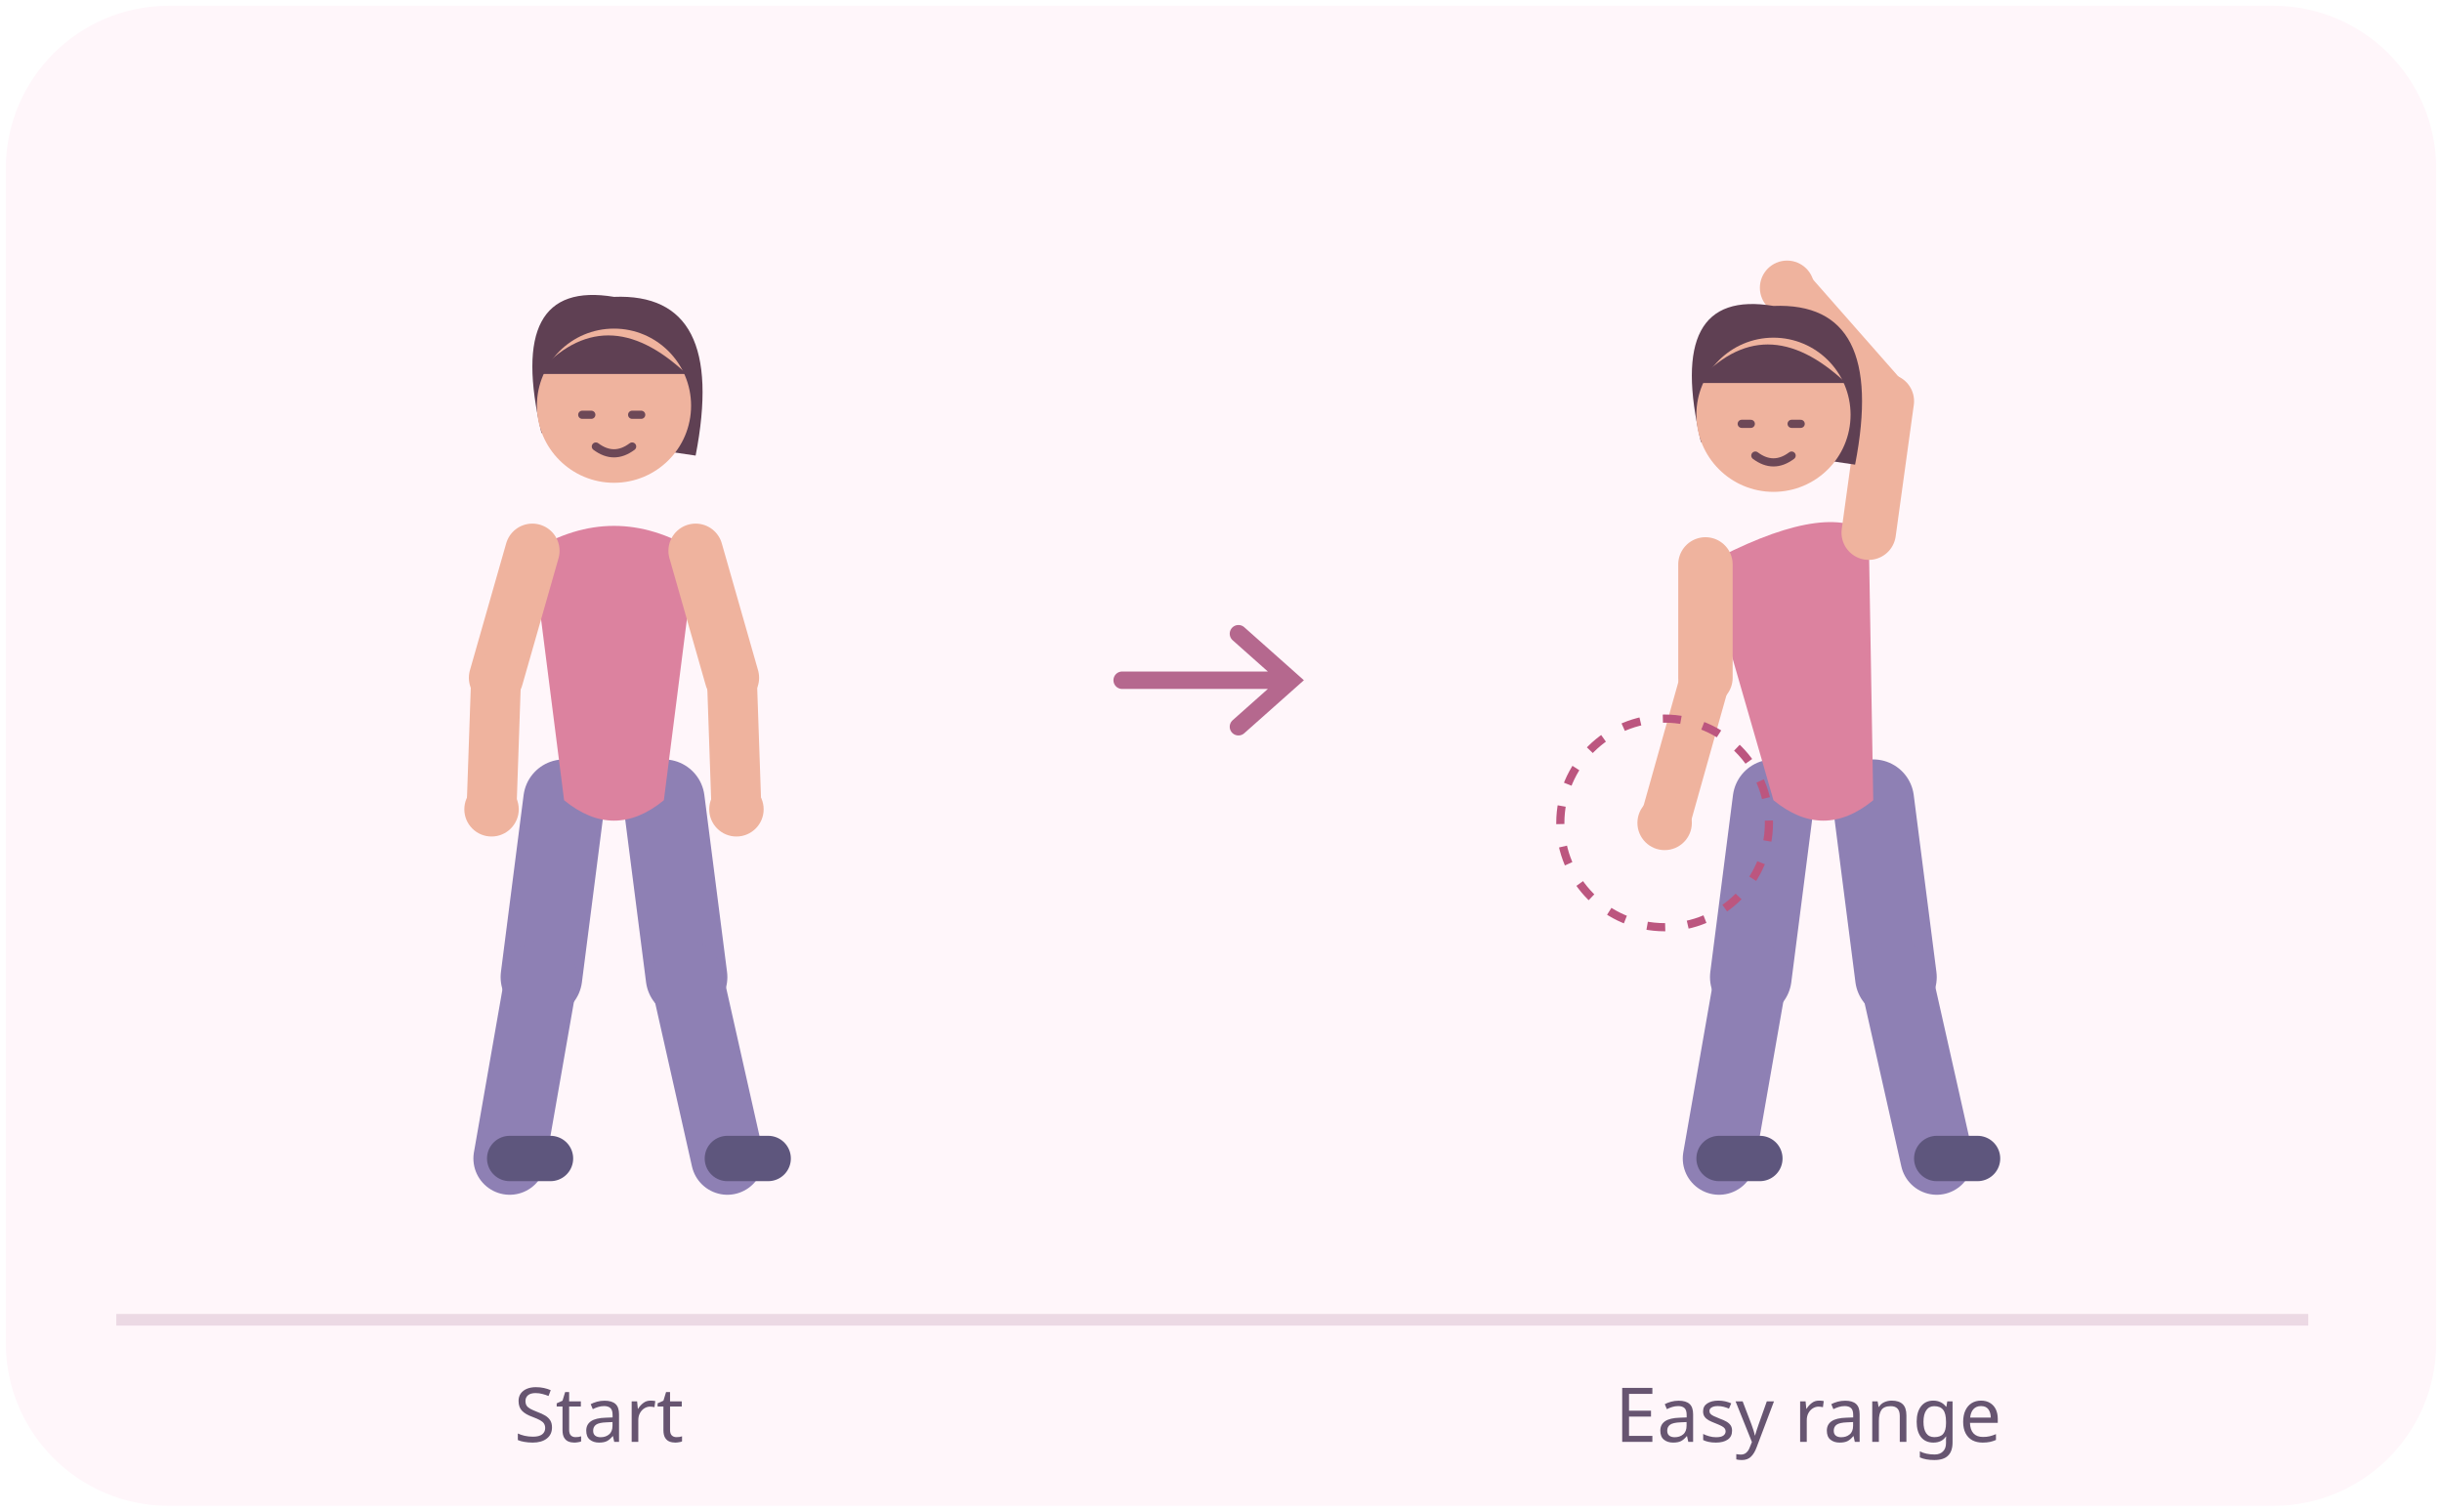
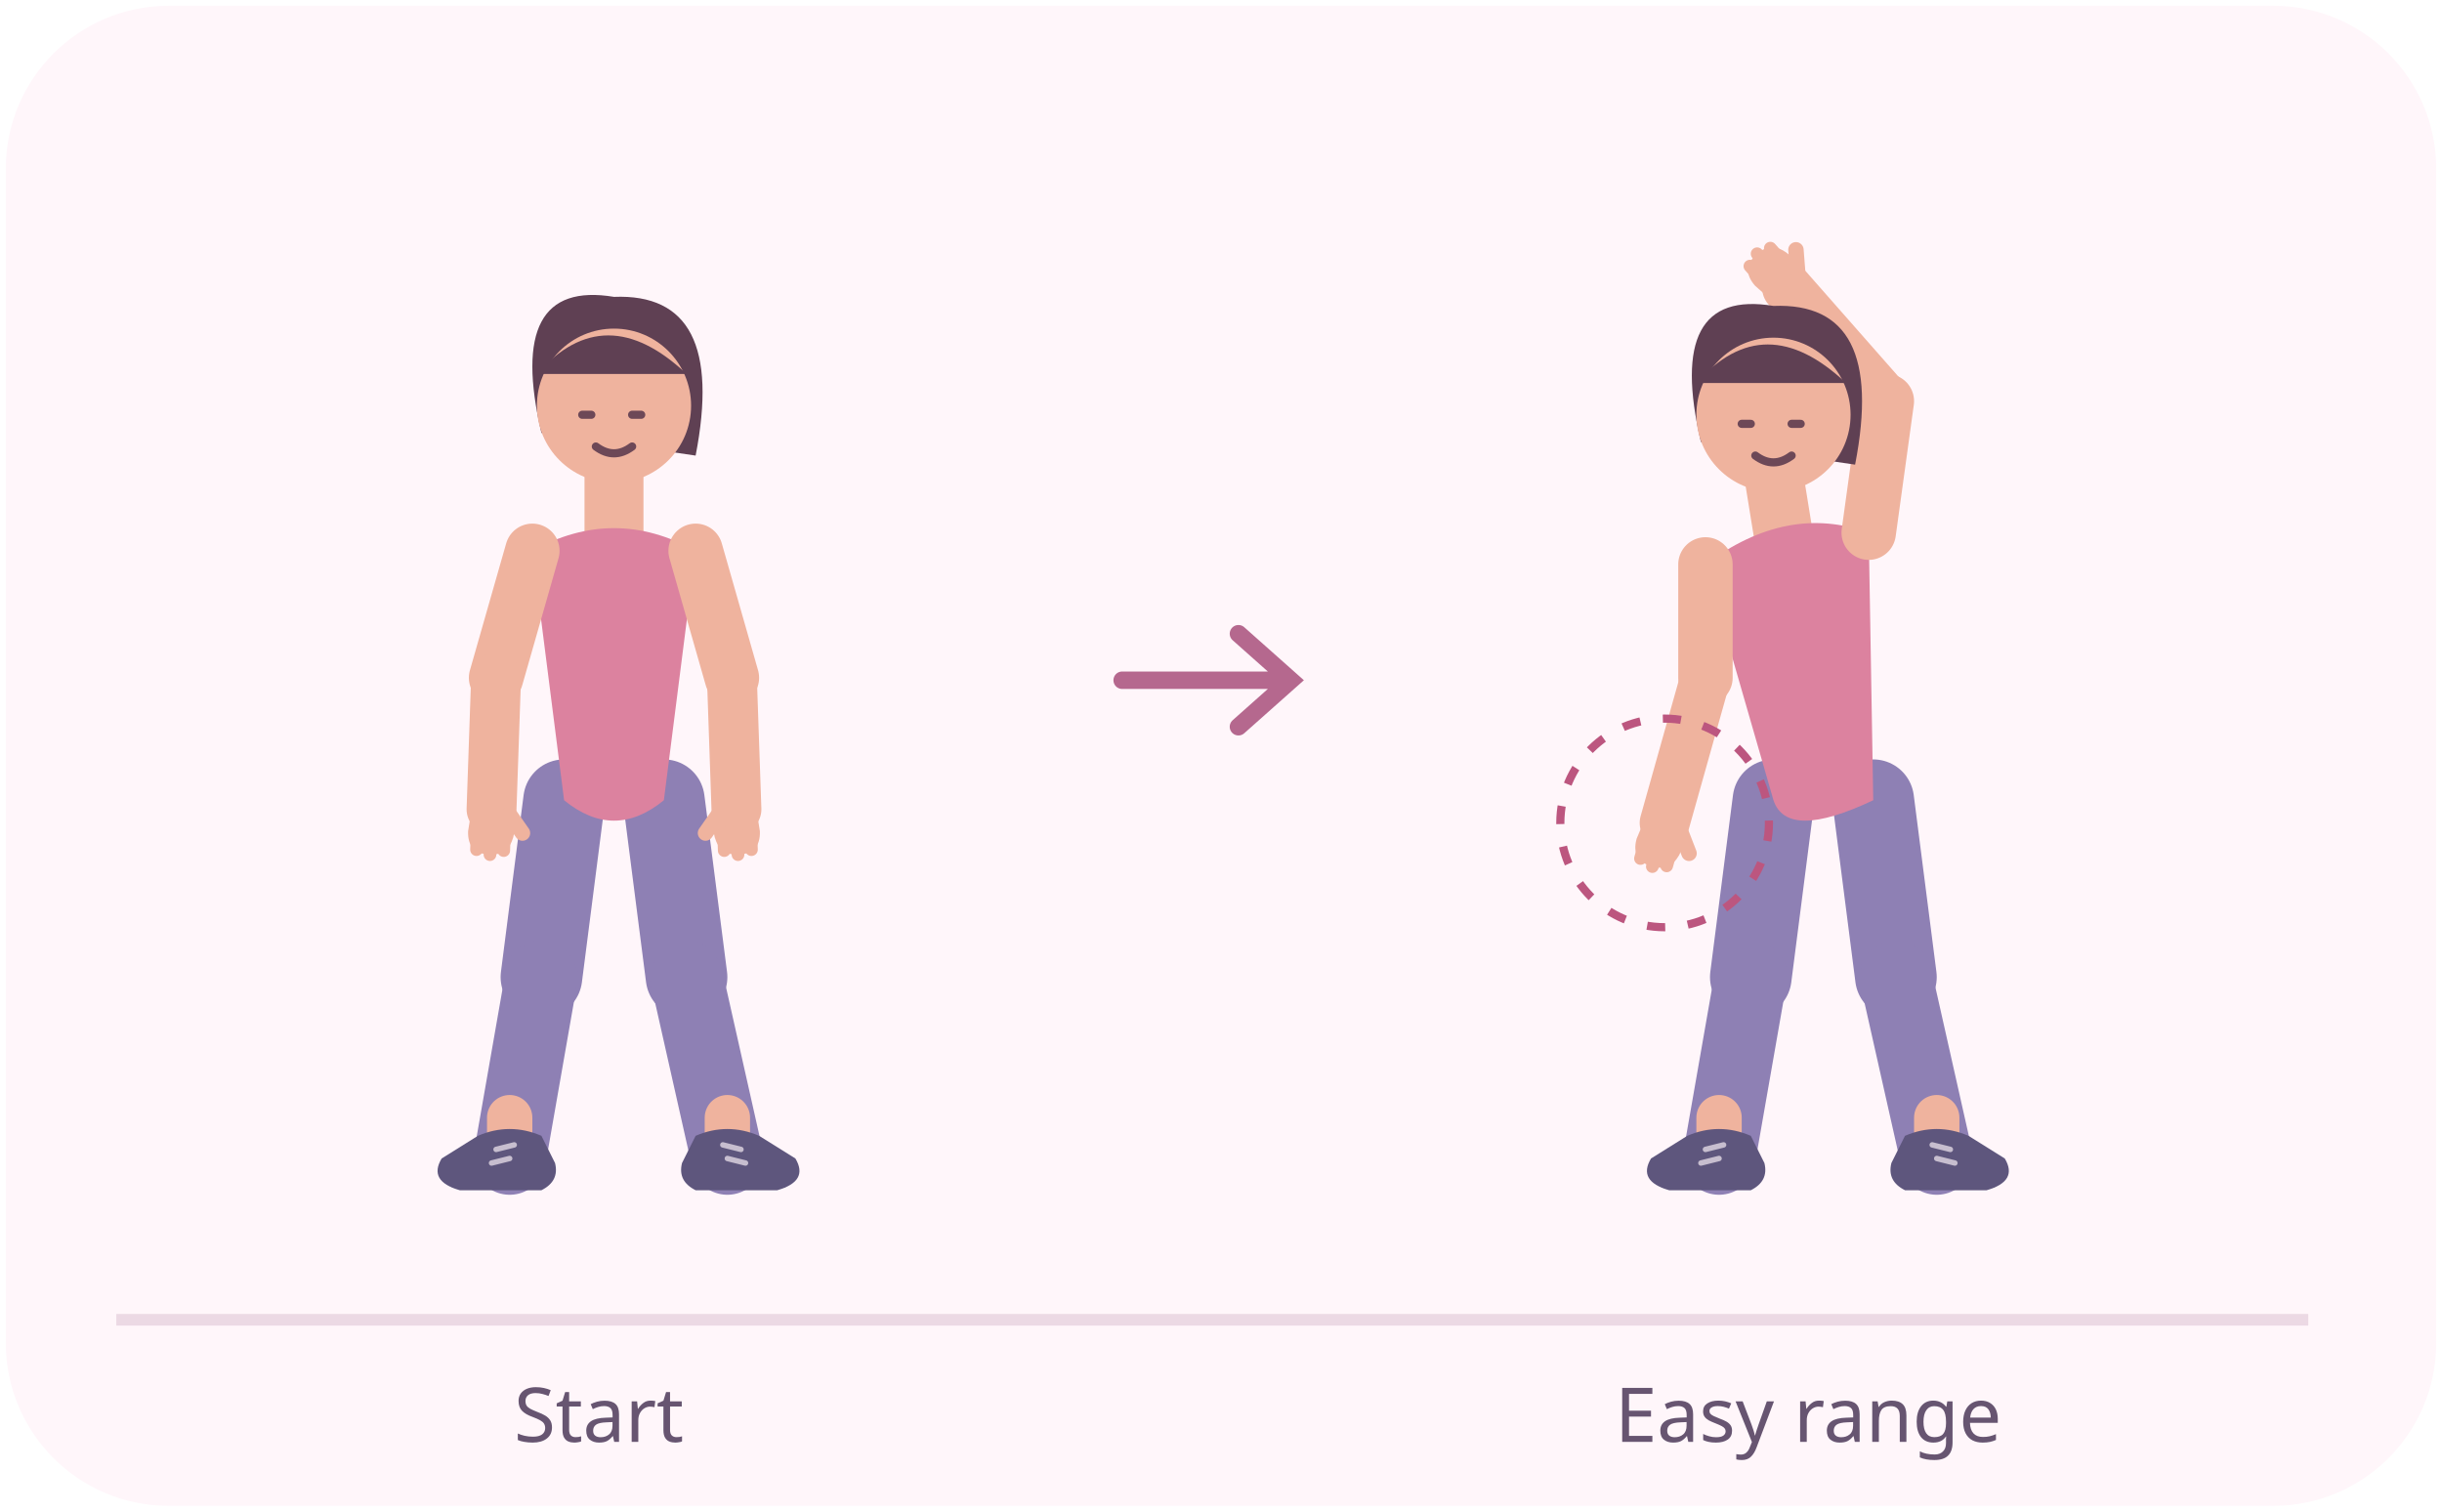
<svg xmlns="http://www.w3.org/2000/svg" viewBox="0 0 420 260">
  <rect x="1" y="1" width="418" height="258" rx="28" fill="#fff6fa" />
  <path d="M20 227H397" stroke="#ecd9e4" stroke-width="2" />
  <g transform="translate(12 30) scale(.78)">
-     <path d="M109,138L104,177" fill="none" stroke="#8e80b4" stroke-width="18" stroke-linecap="round" />
-     <path d="M104,177L97,217" fill="none" stroke="#8e80b4" stroke-width="16" stroke-linecap="round" />
-     <path d="M97,217L106,217" fill="none" stroke="#5e567d" stroke-width="10" stroke-linecap="round" />
-     <path d="M131,138L136,177" fill="none" stroke="#8e80b4" stroke-width="18" stroke-linecap="round" />
-     <path d="M136,177L145,217" fill="none" stroke="#8e80b4" stroke-width="16" stroke-linecap="round" />
-     <path d="M145,217L154,217" fill="none" stroke="#5e567d" stroke-width="10" stroke-linecap="round" />
-     <path d="M102,83Q120 72 138,83L131,138Q120 147 109,138Z" fill="#dc829f" />
-     <path d="M102,83L94,111" fill="none" stroke="#efb39e" stroke-width="12" stroke-linecap="round" />
-     <path d="M94,111L93,140" fill="none" stroke="#efb39e" stroke-width="11" stroke-linecap="round" />
-     <circle cx="93" cy="140" r="6" fill="#efb39e" />
-     <path d="M138,83L146,111" fill="none" stroke="#efb39e" stroke-width="12" stroke-linecap="round" />
-     <path d="M146,111L147,140" fill="none" stroke="#efb39e" stroke-width="11" stroke-linecap="round" />
-     <circle cx="147" cy="140" r="6" fill="#efb39e" />
-     <path d="M104 57Q96 23 120 27Q145 26 138 62" fill="#5f4053" />
-     <circle cx="120" cy="51" r="17" fill="#efb39e" />
-     <path d="M103 44Q118 27 136 44" fill="#5f4053" />
-     <path d="M113 53h2m9 0h2m-10 7q4 3 8 0" fill="none" stroke="#6d4857" stroke-width="1.8" stroke-linecap="round" />
+     <g data-part="leg-L">
+       <path d="M109,138L104,177" fill="none" stroke="#8e80b4" stroke-width="18" stroke-linecap="round" />
+       <path d="M104,177L97,217" fill="none" stroke="#8e80b4" stroke-width="16" stroke-linecap="round" />
+     </g>
+     <g data-part="leg-R">
+       <path d="M131,138L136,177" fill="none" stroke="#8e80b4" stroke-width="18" stroke-linecap="round" />
+       <path d="M136,177L145,217" fill="none" stroke="#8e80b4" stroke-width="16" stroke-linecap="round" />
+     </g>
+     <g data-part="shoe-L" transform="translate(97 217) rotate(0) scale(-1 1)">
+       <path d="M0,-9L0,0" fill="none" stroke="#efb39e" stroke-width="10" stroke-linecap="round" />
+       <path d="M-7-5Q0-8 7-5L15 0Q18 5 11 7H-7Q-11 5-10 1Z" fill="#5e567d" />
+       <path d="M-7 5H12" stroke="#5e567d" stroke-width="3" stroke-linecap="round" />
+       <path d="m-1-3 4 1m-3 2 4 1" stroke="#fff6fa" stroke-width="1.2" stroke-linecap="round" opacity=".65" />
+     </g>
+     <g data-part="shoe-R" transform="translate(145 217) rotate(0) scale(1 1)">
+       <path d="M0,-9L0,0" fill="none" stroke="#efb39e" stroke-width="10" stroke-linecap="round" />
+       <path d="M-7-5Q0-8 7-5L15 0Q18 5 11 7H-7Q-11 5-10 1Z" fill="#5e567d" />
+       <path d="M-7 5H12" stroke="#5e567d" stroke-width="3" stroke-linecap="round" />
+       <path d="m-1-3 4 1m-3 2 4 1" stroke="#fff6fa" stroke-width="1.2" stroke-linecap="round" opacity=".65" />
+     </g>
+     <path data-part="neck" d="M120,85L120,64" stroke="#efb39e" stroke-width="13" stroke-linecap="round" />
+     <path data-part="shirt" d="M102,83Q120 73 138,83L131,138Q120 147 109,138Z" fill="#dc829f" />
+     <g data-part="arm-L">
+       <path d="M102,83L94,111" fill="none" stroke="#efb39e" stroke-width="12" stroke-linecap="round" />
+       <path d="M94,111L93,140" fill="none" stroke="#efb39e" stroke-width="11" stroke-linecap="round" />
+     </g>
+     <g data-part="arm-R">
+       <path d="M138,83L146,111" fill="none" stroke="#efb39e" stroke-width="12" stroke-linecap="round" />
+       <path d="M146,111L147,140" fill="none" stroke="#efb39e" stroke-width="11" stroke-linecap="round" />
+     </g>
+     <g data-part="hand-L" transform="translate(93,140) rotate(1.974934) scale(-1 1)">
+       <path d="M-4-3Q-6 1-5 6Q-4 10 0 10Q5 10 5 5L4-3Z" fill="#efb39e" />
+       <path d="M-4,1L-7,5" fill="none" stroke="#efb39e" stroke-width="3.4" stroke-linecap="round" />
+       <path d="M-3,5L-3,9" fill="none" stroke="#efb39e" stroke-width="2.8" stroke-linecap="round" />
+       <path d="M0,5L0,10" fill="none" stroke="#efb39e" stroke-width="2.8" stroke-linecap="round" />
+       <path d="M3,5L3,9" fill="none" stroke="#efb39e" stroke-width="2.8" stroke-linecap="round" />
+     </g>
+     <g data-part="hand-R" transform="translate(147,140) rotate(-1.974934) scale(1 1)">
+       <path d="M-4-3Q-6 1-5 6Q-4 10 0 10Q5 10 5 5L4-3Z" fill="#efb39e" />
+       <path d="M-4,1L-7,5" fill="none" stroke="#efb39e" stroke-width="3.4" stroke-linecap="round" />
+       <path d="M-3,5L-3,9" fill="none" stroke="#efb39e" stroke-width="2.8" stroke-linecap="round" />
+       <path d="M0,5L0,10" fill="none" stroke="#efb39e" stroke-width="2.8" stroke-linecap="round" />
+       <path d="M3,5L3,9" fill="none" stroke="#efb39e" stroke-width="2.8" stroke-linecap="round" />
+     </g>
+     <g data-part="head" transform="rotate(0 120,85)">
+       <path d="M104 57Q96 23 120 27Q145 26 138 62" fill="#5f4053" />
+       <circle cx="120" cy="51" r="17" fill="#efb39e" />
+       <path d="M103 44Q118 27 136 44" fill="#5f4053" />
+       <path d="M113 53h2m9 0h2m-10 7q4 3 8 0" fill="none" stroke="#6d4857" stroke-width="1.8" stroke-linecap="round" />
+     </g>
  </g>
  <g transform="translate(220 30) scale(.78)">
-     <path d="M109,138L104,177" fill="none" stroke="#8e80b4" stroke-width="18" stroke-linecap="round" />
-     <path d="M104,177L97,217" fill="none" stroke="#8e80b4" stroke-width="16" stroke-linecap="round" />
-     <path d="M97,217L106,217" fill="none" stroke="#5e567d" stroke-width="10" stroke-linecap="round" />
-     <path d="M131,138L136,177" fill="none" stroke="#8e80b4" stroke-width="18" stroke-linecap="round" />
-     <path d="M136,177L145,217" fill="none" stroke="#8e80b4" stroke-width="16" stroke-linecap="round" />
-     <path d="M145,217L154,217" fill="none" stroke="#5e567d" stroke-width="10" stroke-linecap="round" />
-     <path d="M94,86Q120 72 130,79L131,138Q120 147 109,138Z" fill="#dc829f" />
-     <path d="M94,86L94,111" fill="none" stroke="#efb39e" stroke-width="12" stroke-linecap="round" />
-     <path d="M94,111L85,143" fill="none" stroke="#efb39e" stroke-width="11" stroke-linecap="round" />
-     <circle cx="85" cy="143" r="6" fill="#efb39e" />
-     <path d="M130,79L134,50" fill="none" stroke="#efb39e" stroke-width="12" stroke-linecap="round" />
-     <path d="M134,50L112,25" fill="none" stroke="#efb39e" stroke-width="11" stroke-linecap="round" />
-     <circle cx="112" cy="25" r="6" fill="#efb39e" />
-     <path d="M93 59Q85 25 109 29Q134 28 127 64" fill="#5f4053" />
-     <circle cx="109" cy="53" r="17" fill="#efb39e" />
-     <path d="M92 46Q107 29 125 46" fill="#5f4053" />
-     <path d="M102 55h2m9 0h2m-10 7q4 3 8 0" fill="none" stroke="#6d4857" stroke-width="1.8" stroke-linecap="round" />
+     <g data-part="leg-L">
+       <path d="M109,138L104,177" fill="none" stroke="#8e80b4" stroke-width="18" stroke-linecap="round" />
+       <path d="M104,177L97,217" fill="none" stroke="#8e80b4" stroke-width="16" stroke-linecap="round" />
+     </g>
+     <g data-part="leg-R">
+       <path d="M131,138L136,177" fill="none" stroke="#8e80b4" stroke-width="18" stroke-linecap="round" />
+       <path d="M136,177L145,217" fill="none" stroke="#8e80b4" stroke-width="16" stroke-linecap="round" />
+     </g>
+     <g data-part="shoe-L" transform="translate(97 217) rotate(0) scale(-1 1)">
+       <path d="M0,-9L0,0" fill="none" stroke="#efb39e" stroke-width="10" stroke-linecap="round" />
+       <path d="M-7-5Q0-8 7-5L15 0Q18 5 11 7H-7Q-11 5-10 1Z" fill="#5e567d" />
+       <path d="M-7 5H12" stroke="#5e567d" stroke-width="3" stroke-linecap="round" />
+       <path d="m-1-3 4 1m-3 2 4 1" stroke="#fff6fa" stroke-width="1.2" stroke-linecap="round" opacity=".65" />
+     </g>
+     <g data-part="shoe-R" transform="translate(145 217) rotate(0) scale(1 1)">
+       <path d="M0,-9L0,0" fill="none" stroke="#efb39e" stroke-width="10" stroke-linecap="round" />
+       <path d="M-7-5Q0-8 7-5L15 0Q18 5 11 7H-7Q-11 5-10 1Z" fill="#5e567d" />
+       <path d="M-7 5H12" stroke="#5e567d" stroke-width="3" stroke-linecap="round" />
+       <path d="m-1-3 4 1m-3 2 4 1" stroke="#fff6fa" stroke-width="1.2" stroke-linecap="round" opacity=".65" />
+     </g>
+     <path data-part="neck" d="M112,84.5L109,66" stroke="#efb39e" stroke-width="13" stroke-linecap="round" />
+     <path data-part="shirt" d="M94,86Q112 72.5 130,79L131,138Q112 147 109,138Z" fill="#dc829f" />
+     <g data-part="arm-L">
+       <path d="M94,86L94,111" fill="none" stroke="#efb39e" stroke-width="12" stroke-linecap="round" />
+       <path d="M94,111L85,143" fill="none" stroke="#efb39e" stroke-width="11" stroke-linecap="round" />
+     </g>
+     <g data-part="arm-R">
+       <path d="M130,79L134,50" fill="none" stroke="#efb39e" stroke-width="12" stroke-linecap="round" />
+       <path d="M134,50L112,25" fill="none" stroke="#efb39e" stroke-width="11" stroke-linecap="round" />
+     </g>
+     <g data-part="hand-L" transform="translate(85,143) rotate(15.70864) scale(-1 1)">
+       <path d="M-4-3Q-6 1-5 6Q-4 10 0 10Q5 10 5 5L4-3Z" fill="#efb39e" />
+       <path d="M-4,1L-7,5" fill="none" stroke="#efb39e" stroke-width="3.4" stroke-linecap="round" />
+       <path d="M-3,5L-3,9" fill="none" stroke="#efb39e" stroke-width="2.8" stroke-linecap="round" />
+       <path d="M0,5L0,10" fill="none" stroke="#efb39e" stroke-width="2.8" stroke-linecap="round" />
+       <path d="M3,5L3,9" fill="none" stroke="#efb39e" stroke-width="2.8" stroke-linecap="round" />
+     </g>
+     <g data-part="hand-R" transform="translate(112,25) rotate(-221.3478) scale(1 1)">
+       <path d="M-4-3Q-6 1-5 6Q-4 10 0 10Q5 10 5 5L4-3Z" fill="#efb39e" />
+       <path d="M-4,1L-7,5" fill="none" stroke="#efb39e" stroke-width="3.4" stroke-linecap="round" />
+       <path d="M-3,5L-3,9" fill="none" stroke="#efb39e" stroke-width="2.8" stroke-linecap="round" />
+       <path d="M0,5L0,10" fill="none" stroke="#efb39e" stroke-width="2.8" stroke-linecap="round" />
+       <path d="M3,5L3,9" fill="none" stroke="#efb39e" stroke-width="2.8" stroke-linecap="round" />
+     </g>
+     <g data-part="head" transform="rotate(0 112,84.5)">
+       <path d="M93 59Q85 25 109 29Q134 28 127 64" fill="#5f4053" />
+       <circle cx="109" cy="53" r="17" fill="#efb39e" />
+       <path d="M92 46Q107 29 125 46" fill="#5f4053" />
+       <path d="M102 55h2m9 0h2m-10 7q4 3 8 0" fill="none" stroke="#6d4857" stroke-width="1.8" stroke-linecap="round" />
+     </g>
    <circle cx="85" cy="143" r="23" fill="none" stroke="#bc567f" stroke-width="1.8" stroke-dasharray="4 5" />
  </g>
  <path d="M193 117h28m-8-8 9 8-9 8" stroke="#b5688e" stroke-width="3" fill="none" stroke-linecap="round" />
  <text x="103" y="248" text-anchor="middle" font-family="sans-serif" font-size="13" fill="#675571">Start</text>
  <text x="311" y="248" text-anchor="middle" font-family="sans-serif" font-size="13" fill="#675571">Easy range</text>
</svg>
